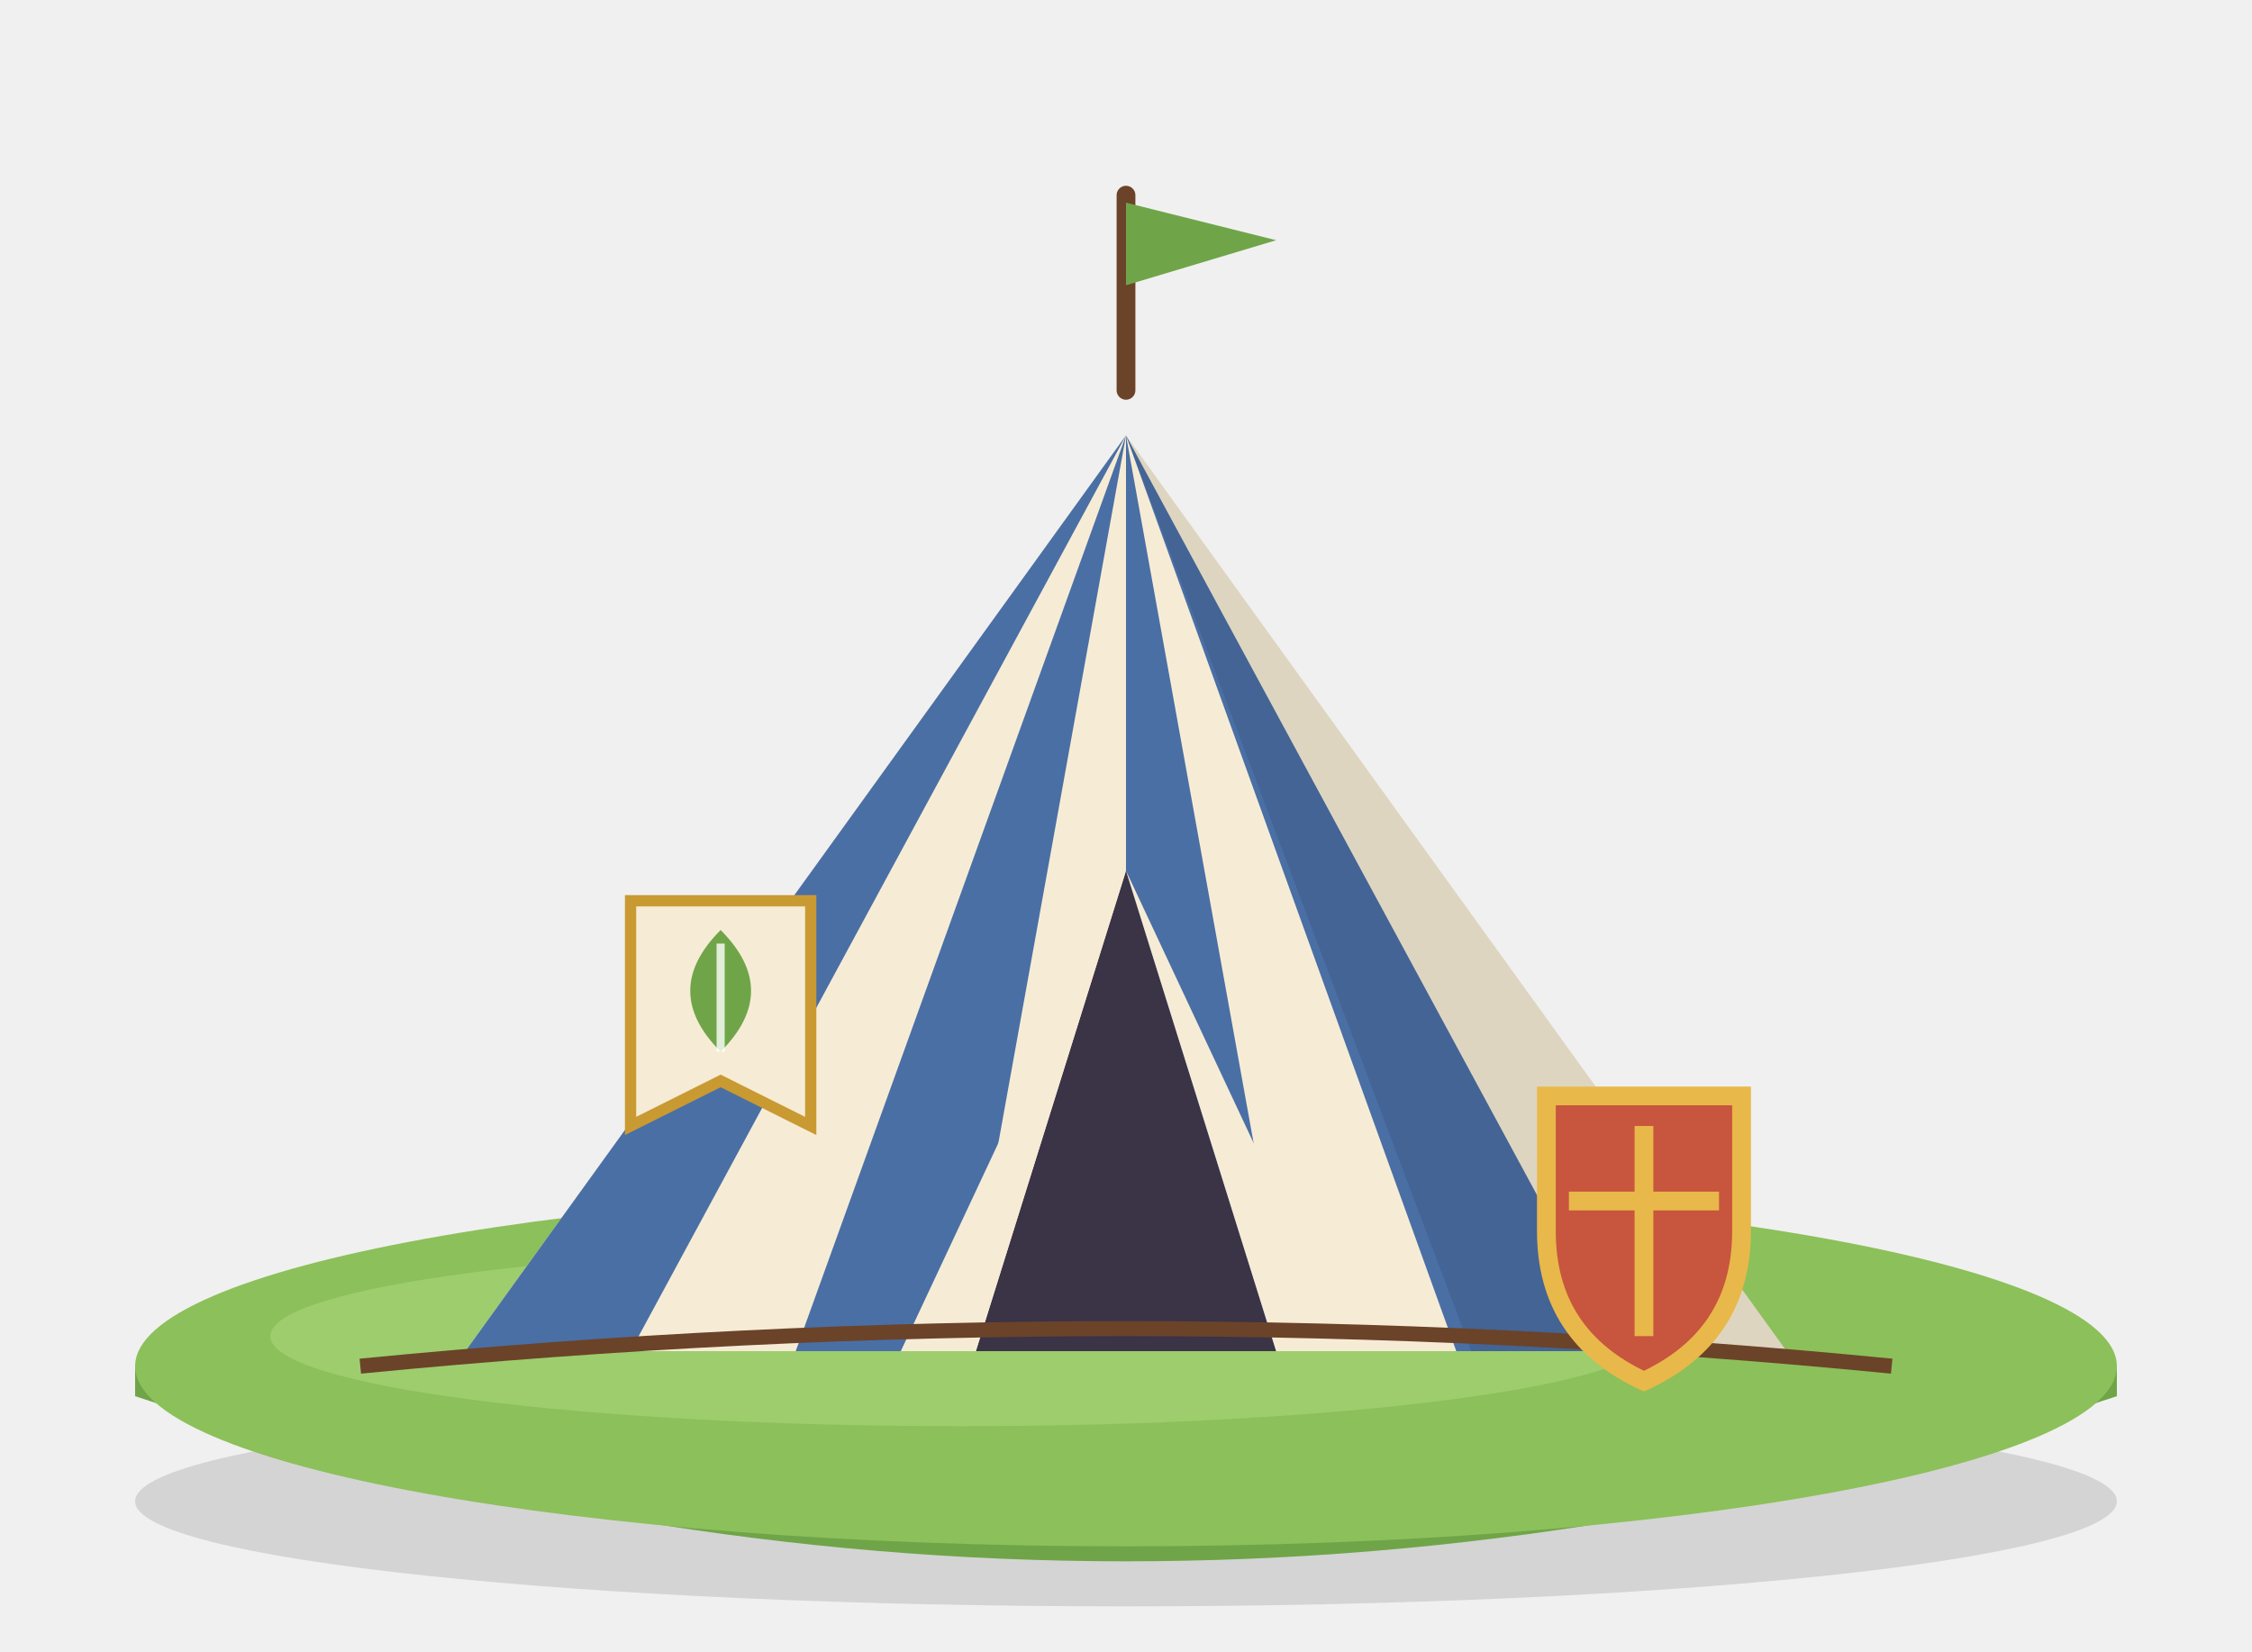
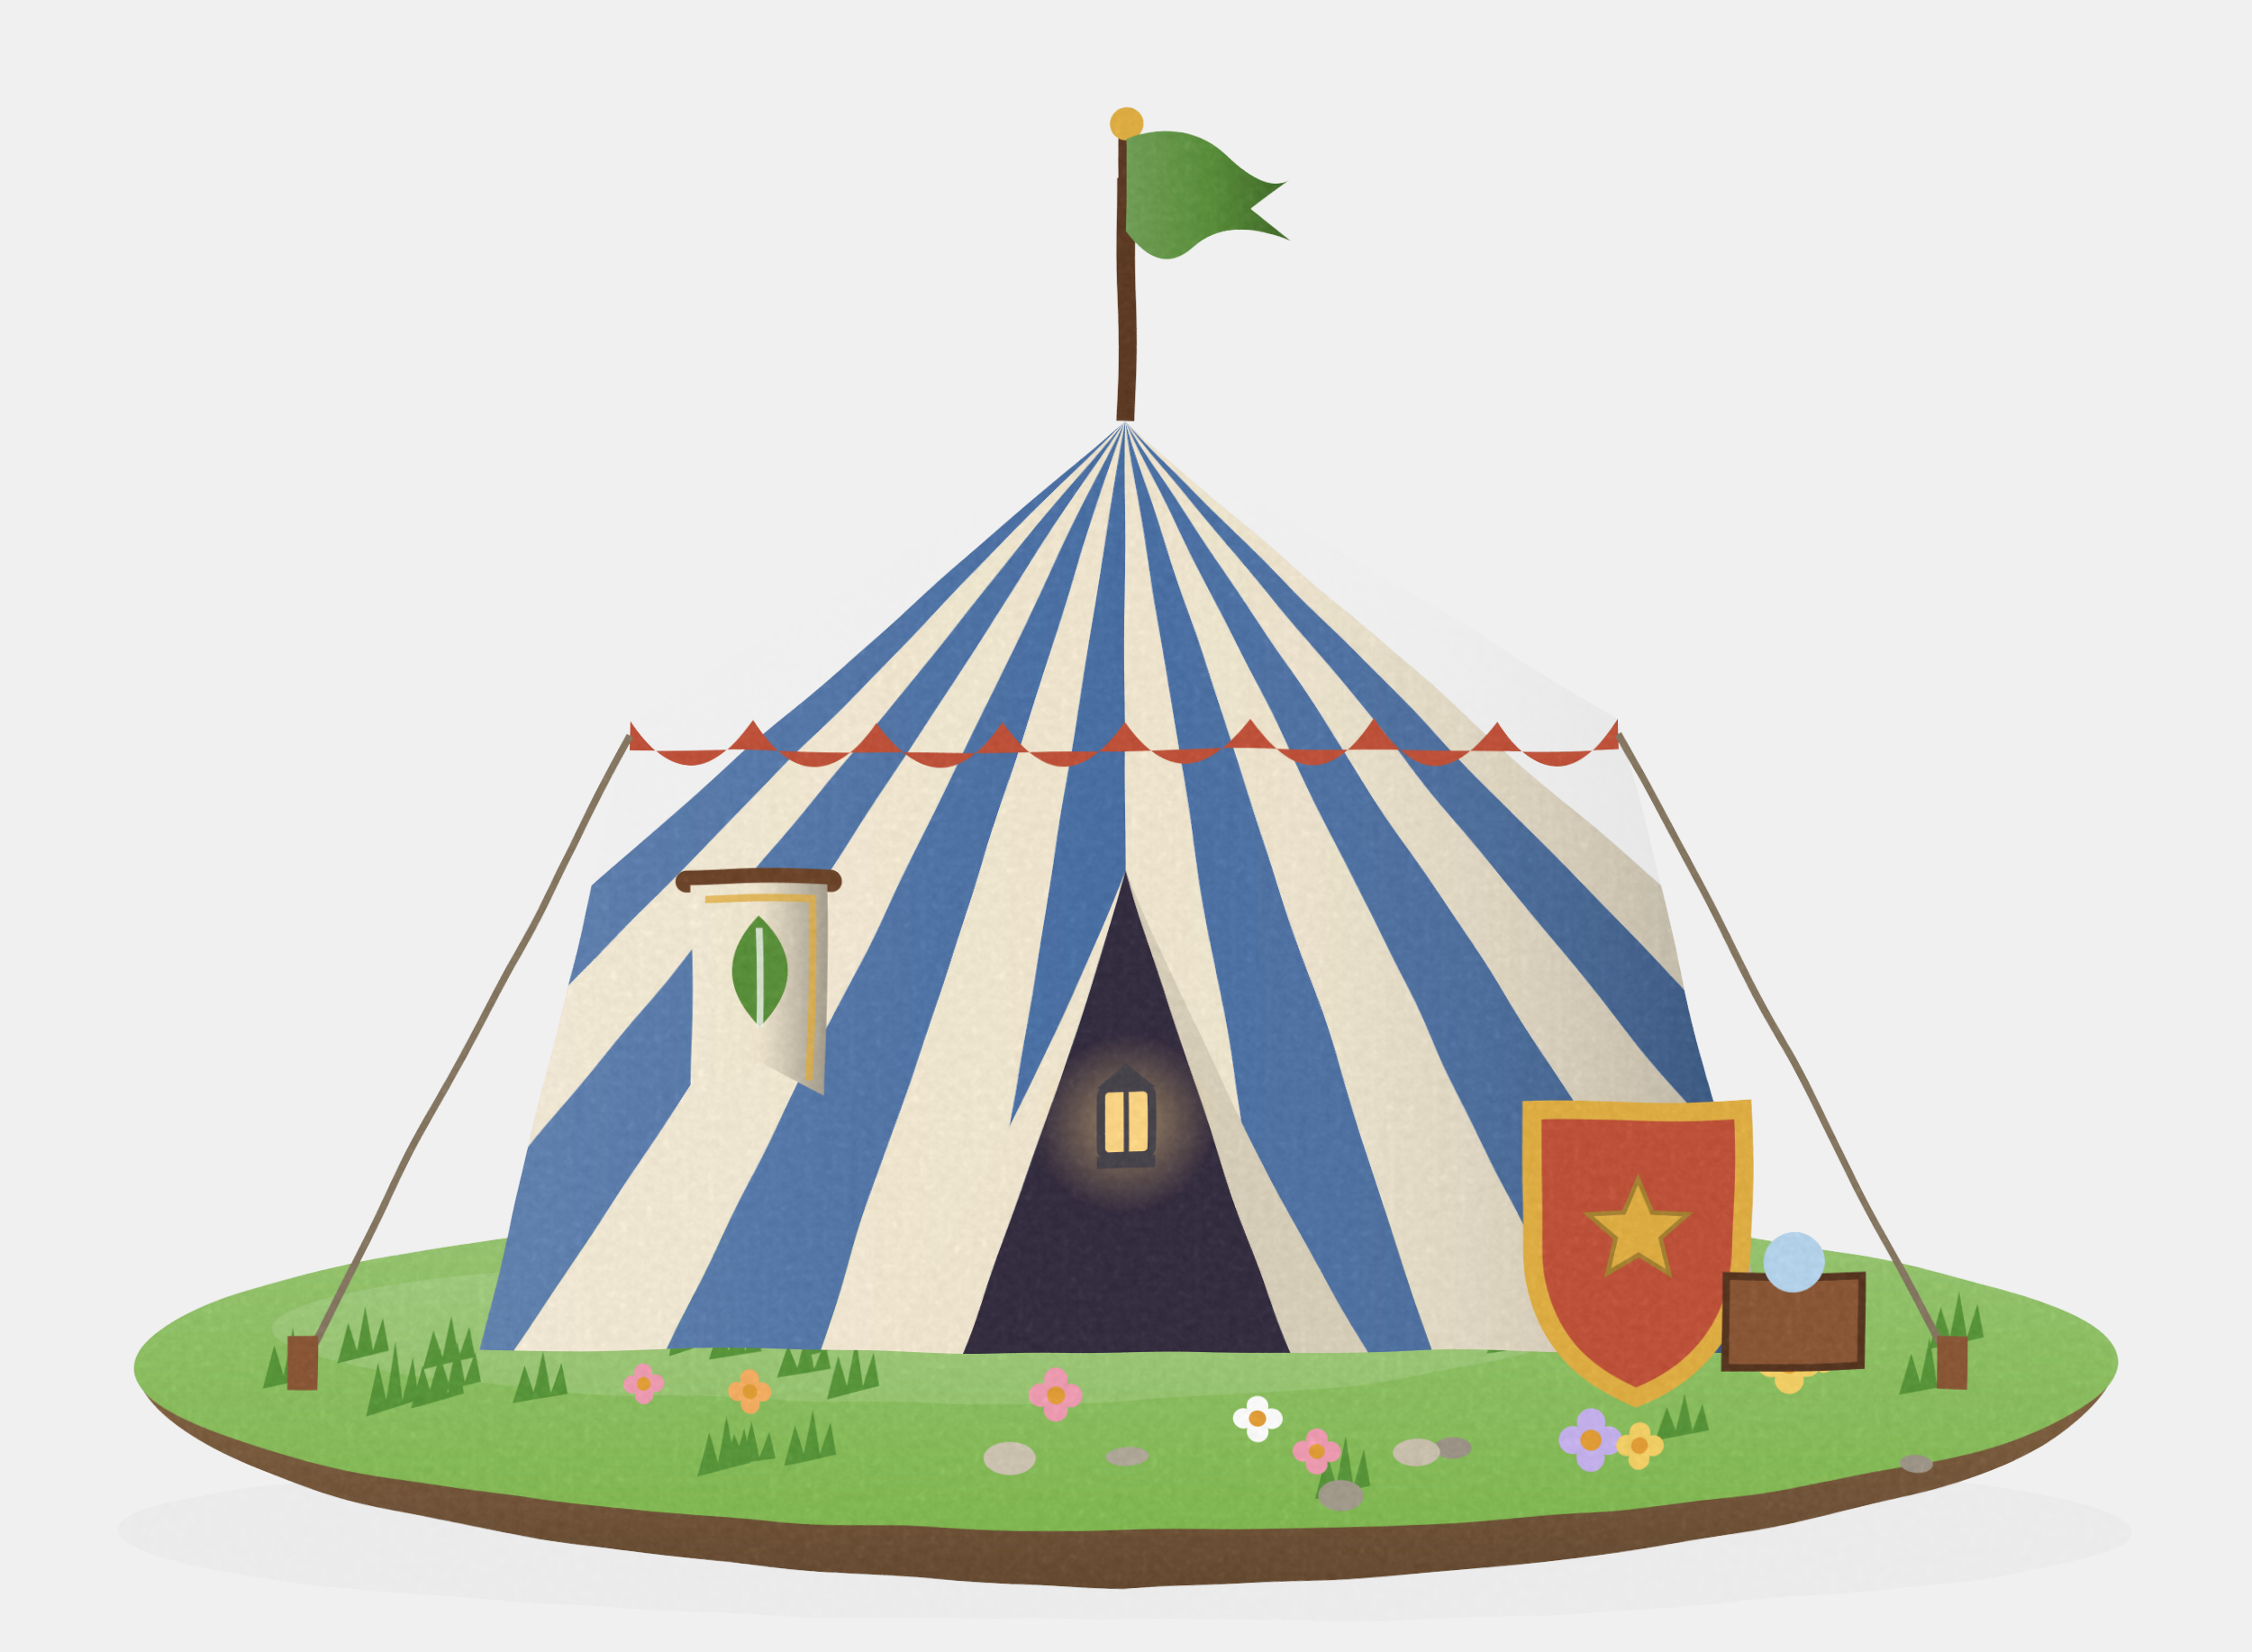
<svg xmlns="http://www.w3.org/2000/svg" viewBox="0 0 300 220" width="300" height="220">
-   <ellipse cx="150" cy="200" rx="132" ry="14" fill="#000" opacity="0.12" />
-   <path d="M18 182 Q150 222 282 182 L282 186 Q150 230 18 186 Z" fill="#6fa548" />
-   <ellipse cx="150" cy="182" rx="132" ry="24" fill="#8cc05a" />
-   <ellipse cx="128" cy="178" rx="92" ry="12" fill="#a8d57a" opacity="0.6" />
-   <path d="M62 180 L150 58 L238 180 Z" fill="#f6ecd6" />
-   <path d="M62 180 L150 58 L84 180 Z" fill="#4a6fa5" />
-   <path d="M106 180 L150 58 L128 180 Z" fill="#4a6fa5" />
-   <path d="M150 180 L150 58 L172 180 Z" fill="#4a6fa5" />
-   <path d="M194 180 L150 58 L216 180 Z" fill="#4a6fa5" />
-   <path d="M150 58 L238 180 L196 180 Z" fill="#000" opacity="0.10" />
-   <path d="M130 180 L150 116 L170 180 Z" fill="#3b3346" />
-   <path d="M150 116 L130 180 L120 180 Z" fill="#f6ecd6" />
-   <path d="M150 116 L170 180 L180 180 Z" fill="#f6ecd6" />
-   <path d="M48 182 Q150 172 252 182" fill="none" stroke="#6b4329" stroke-width="2" />
-   <line x1="150" y1="26" x2="150" y2="52" stroke="#6b4329" stroke-width="2.5" stroke-linecap="round" />
-   <path d="M150 27 L170 32 L150 38 Z" fill="#6fa548" />
-   <path d="M84 120 L108 120 L108 150 L96 144 L84 150 Z" fill="#f6ecd6" stroke="#c99a32" stroke-width="1.5" />
-   <path d="M96 140.1 Q87.9 132 96 123.9 Q104.1 132 96 140.1 Z" fill="#6fa548" />
-   <line x1="96" y1="125.7" x2="96" y2="140.1" stroke="#fff" stroke-width="1.08" opacity="0.8" />
-   <path d="M206 146 L232 146 L232 164 Q232 178 219 184 Q206 178 206 164 Z" fill="#c8553d" stroke="#e8b84a" stroke-width="2.5" />
-   <path d="M219 150 L219 178 M209 160 L229 160" stroke="#e8b84a" stroke-width="2.5" />
+   <defs>
+     <filter id="paint" x="-2%" y="-2%" width="104%" height="104%" color-interpolation-filters="sRGB">
+       <feTurbulence type="fractalNoise" baseFrequency="0.035" numOctaves="2" seed="7" result="warp" />
+       <feDisplacementMap in="SourceGraphic" in2="warp" scale="1.6" xChannelSelector="R" yChannelSelector="G" result="wobbly" />
+       <feTurbulence type="fractalNoise" baseFrequency="0.85" numOctaves="2" seed="3" result="noise" />
+       <feColorMatrix in="noise" type="saturate" values="0" result="grey" />
+       <feComposite in="wobbly" in2="grey" operator="arithmetic" k1="0" k2="1" k3="0.13" k4="-0.065" result="grained" />
+       <feComposite in="grained" in2="wobbly" operator="in" />
+     </filter>
+     <linearGradient id="g1" x1="0" y1="0" x2="0" y2="1">
+       <stop offset="0" stop-color="#9eca79" />
+       <stop offset="1" stop-color="#86bd57" />
+     </linearGradient>
+     <linearGradient id="g2" x1="0" y1="0" x2="0" y2="1">
+       <stop offset="0" stop-color="#6a8f46" />
+       <stop offset="1" stop-color="#4c6e33" />
+     </linearGradient>
+     <linearGradient id="g3" x1="0" y1="0" x2="0" y2="1">
+       <stop offset="0" stop-color="#8a6a4a" />
+       <stop offset="1" stop-color="#6b5038" />
+     </linearGradient>
+     <clipPath id="c4">
+       <path d="M64 180 L84 96 L150 56 L216 96 L236 180 Z" />
+     </clipPath>
+     <linearGradient id="g5" x1="0" y1="0" x2="1" y2="0">
+       <stop offset="0" stop-color="#fff" stop-opacity="0.15" />
+       <stop offset="0.5" stop-color="#fff" stop-opacity="0" />
+       <stop offset="1" stop-color="#000" stop-opacity="0.25" />
+     </linearGradient>
+     <radialGradient id="r6" cx="0.5" cy="0.5" r="0.5">
+       <stop offset="0" stop-color="#ffd98a" stop-opacity="0.55" />
+       <stop offset="1" stop-color="#ffd98a" stop-opacity="0" />
+     </radialGradient>
+     <linearGradient id="g7" x1="0" y1="0" x2="1" y2="0">
+       <stop offset="0" stop-color="#77a45d" />
+       <stop offset="0.5" stop-color="#5f9440" />
+       <stop offset="1" stop-color="#476f30" />
+     </linearGradient>
+     <linearGradient id="g8" x1="0" y1="0" x2="1" y2="0">
+       <stop offset="0" stop-color="#f5edd8" />
+       <stop offset="0.5" stop-color="#f4ead3" />
+       <stop offset="1" stop-color="#aba494" />
+     </linearGradient>
+   </defs>
+   <g filter="url(#paint)">
+     <ellipse cx="150" cy="204" rx="134" ry="12" fill="#000" opacity="0.14" />
+     <path d="M18 182 Q24 206 150 212 Q276 206 282 182 Z" fill="url(#g3)" />
+     <path d="M18 182 Q24 196 150 200 Q276 196 282 182 Z" fill="url(#g2)" />
+     <ellipse cx="150" cy="182" rx="132" ry="22" fill="url(#g1)" />
+     <ellipse cx="122" cy="177" rx="86" ry="10" fill="#fff" opacity="0.12" />
+     <path d="M94.4 181.6 l1.5 -4.2 l1.2 3.0 l1.2 -4.7 l1.0 4.7 l1.4 -3.4 l0.8 3.4 Z" fill="#5e9a40" />
+     <path d="M232.3 182.5 l1.5 -4.8 l1.2 3.4 l1.2 -5.3 l1.0 5.3 l1.4 -3.9 l0.8 3.9 Z" fill="#5e9a40" />
+     <path d="M253.1 186.0 l1.5 -5.5 l1.2 3.9 l1.2 -6.1 l1.0 6.1 l1.4 -4.4 l0.8 4.4 Z" fill="#5e9a40" />
+     <path d="M56.3 182.5 l1.5 -5.1 l1.2 3.6 l1.2 -5.6 l1.0 5.6 l1.4 -4.1 l0.8 4.1 Z" fill="#5e9a40" />
+     <path d="M44.6 181.6 l1.5 -5.3 l1.2 3.7 l1.2 -5.9 l1.0 5.9 l1.4 -4.3 l0.8 4.3 Z" fill="#5e9a40" />
+     <path d="M220.6 191.7 l1.5 -4.5 l1.2 3.2 l1.2 -5.0 l1.0 5.0 l1.4 -3.6 l0.8 3.6 Z" fill="#5e9a40" />
+     <path d="M175.1 199.7 l1.5 -6.1 l1.2 4.2 l1.2 -6.7 l1.0 6.7 l1.4 -4.9 l0.8 4.9 Z" fill="#5e9a40" />
+     <path d="M170.4 177.6 l1.5 -4.2 l1.2 3.0 l1.2 -4.6 l1.0 4.6 l1.4 -3.4 l0.8 3.4 Z" fill="#5e9a40" />
+     <path d="M68.5 187.1 l1.5 -5.1 l1.2 3.6 l1.2 -5.6 l1.0 5.6 l1.4 -4.1 l0.8 4.1 Z" fill="#5e9a40" />
+     <path d="M257.0 179.8 l1.5 -5.7 l1.2 4.0 l1.2 -6.2 l1.0 6.2 l1.4 -4.5 l0.8 4.5 Z" fill="#5e9a40" />
+     <path d="M89.2 181.0 l1.5 -7.0 l1.2 4.9 l1.2 -7.7 l1.0 7.7 l1.4 -5.6 l0.8 5.6 Z" fill="#5e9a40" />
+     <path d="M216.7 176.2 l1.5 -4.1 l1.2 2.8 l1.2 -4.5 l1.0 4.5 l1.4 -3.2 l0.8 3.2 Z" fill="#5e9a40" />
+     <path d="M106.9 181.0 l1.5 -6.6 l1.2 4.6 l1.2 -7.3 l1.0 7.3 l1.4 -5.3 l0.8 5.3 Z" fill="#5e9a40" />
+     <path d="M34.8 184.9 l1.5 -5.7 l1.2 4.0 l1.2 -6.3 l1.0 6.3 l1.4 -4.5 l0.8 4.5 Z" fill="#5e9a40" />
+     <path d="M54.8 187.5 l1.5 -5.5 l1.2 3.8 l1.2 -6.0 l1.0 6.0 l1.4 -4.4 l0.8 4.4 Z" fill="#5e9a40" />
+     <path d="M104.3 195.4 l1.5 -5.3 l1.2 3.7 l1.2 -5.8 l1.0 5.8 l1.4 -4.2 l0.8 4.2 Z" fill="#5e9a40" />
+     <path d="M219.1 181.9 l1.5 -5.3 l1.2 3.7 l1.2 -5.8 l1.0 5.8 l1.4 -4.3 l0.8 4.3 Z" fill="#5e9a40" />
+     <path d="M192.2 177.9 l1.5 -4.4 l1.2 3.1 l1.2 -4.9 l1.0 4.9 l1.4 -3.6 l0.8 3.6 Z" fill="#5e9a40" />
+     <path d="M96.0 195.7 l1.5 -4.2 l1.2 3.0 l1.2 -4.7 l1.0 4.7 l1.4 -3.4 l0.8 3.4 Z" fill="#5e9a40" />
+     <path d="M132.5 179.5 l1.5 -5.5 l1.2 3.8 l1.2 -6.0 l1.0 6.0 l1.4 -4.4 l0.8 4.4 Z" fill="#5e9a40" />
+     <path d="M198.1 180.5 l1.5 -4.3 l1.2 3.0 l1.2 -4.8 l1.0 4.8 l1.4 -3.5 l0.8 3.5 Z" fill="#5e9a40" />
+     <path d="M92.6 196.9 l1.5 -5.6 l1.2 3.9 l1.2 -6.2 l1.0 6.2 l1.4 -4.5 l0.8 4.5 Z" fill="#5e9a40" />
+     <path d="M103.5 183.8 l1.5 -4.3 l1.2 3.0 l1.2 -4.8 l1.0 4.8 l1.4 -3.5 l0.8 3.5 Z" fill="#5e9a40" />
+     <path d="M57.1 185.8 l1.5 -5.0 l1.2 3.5 l1.2 -5.4 l1.0 5.4 l1.4 -4.0 l0.8 4.0 Z" fill="#5e9a40" />
+     <path d="M48.7 188.5 l1.5 -6.9 l1.2 4.8 l1.2 -7.6 l1.0 7.6 l1.4 -5.5 l0.8 5.5 Z" fill="#5e9a40" />
+     <path d="M110.1 186.6 l1.5 -5.8 l1.2 4.1 l1.2 -6.4 l1.0 6.4 l1.4 -4.6 l0.8 4.6 Z" fill="#5e9a40" />
+     <g>
+       <circle cx="209.7" cy="191.8" r="1.9" fill="#c9b6f0" />
+       <circle cx="214.4" cy="191.8" r="1.9" fill="#c9b6f0" />
+       <circle cx="212.1" cy="189.4" r="1.9" fill="#c9b6f0" />
+       <circle cx="212.1" cy="194.1" r="1.9" fill="#c9b6f0" />
+       <circle cx="212.1" cy="191.8" r="1.4" fill="#e6a23c" />
+     </g>
+     <g>
+       <circle cx="241.6" cy="180.3" r="1.1" fill="#f6d36b" />
+       <circle cx="244.4" cy="180.3" r="1.1" fill="#f6d36b" />
+       <circle cx="243.0" cy="178.9" r="1.1" fill="#f6d36b" />
+       <circle cx="243.0" cy="181.7" r="1.1" fill="#f6d36b" />
+       <circle cx="243.0" cy="180.3" r="0.8" fill="#e6a23c" />
+     </g>
+     <g>
+       <circle cx="98.1" cy="185.8" r="1.3" fill="#f7b267" />
+       <circle cx="101.4" cy="185.8" r="1.3" fill="#f7b267" />
+       <circle cx="99.8" cy="184.1" r="1.3" fill="#f7b267" />
+       <circle cx="99.8" cy="187.5" r="1.3" fill="#f7b267" />
+       <circle cx="99.8" cy="185.8" r="1.0" fill="#e6a23c" />
+     </g>
+     <g>
+       <circle cx="84.2" cy="184.5" r="1.2" fill="#f2a0b5" />
+       <circle cx="87.2" cy="184.5" r="1.2" fill="#f2a0b5" />
+       <circle cx="85.7" cy="183.0" r="1.2" fill="#f2a0b5" />
+       <circle cx="85.7" cy="186.0" r="1.2" fill="#f2a0b5" />
+       <circle cx="85.7" cy="184.5" r="0.9" fill="#e6a23c" />
+     </g>
+     <g>
+       <circle cx="173.6" cy="193.3" r="1.4" fill="#f2a0b5" />
+       <circle cx="177.0" cy="193.3" r="1.4" fill="#f2a0b5" />
+       <circle cx="175.3" cy="191.6" r="1.4" fill="#f2a0b5" />
+       <circle cx="175.3" cy="195.0" r="1.4" fill="#f2a0b5" />
+       <circle cx="175.3" cy="193.3" r="1.0" fill="#e6a23c" />
+     </g>
+     <g>
+       <circle cx="216.9" cy="192.4" r="1.4" fill="#f6d36b" />
+       <circle cx="220.4" cy="192.4" r="1.4" fill="#f6d36b" />
+       <circle cx="218.6" cy="190.7" r="1.4" fill="#f6d36b" />
+       <circle cx="218.6" cy="194.2" r="1.4" fill="#f6d36b" />
+       <circle cx="218.6" cy="192.4" r="1.1" fill="#e6a23c" />
+     </g>
+     <g>
+       <circle cx="236.1" cy="181.4" r="1.9" fill="#f6d36b" />
+       <circle cx="240.7" cy="181.4" r="1.9" fill="#f6d36b" />
+       <circle cx="238.4" cy="179.1" r="1.9" fill="#f6d36b" />
+       <circle cx="238.4" cy="183.7" r="1.9" fill="#f6d36b" />
+       <circle cx="238.4" cy="181.4" r="1.4" fill="#e6a23c" />
+     </g>
+     <g>
+       <circle cx="165.9" cy="189.0" r="1.4" fill="#ffffff" />
+       <circle cx="169.5" cy="189.0" r="1.4" fill="#ffffff" />
+       <circle cx="167.7" cy="187.3" r="1.4" fill="#ffffff" />
+       <circle cx="167.7" cy="190.8" r="1.4" fill="#ffffff" />
+       <circle cx="167.7" cy="189.0" r="1.1" fill="#e6a23c" />
+     </g>
+     <g>
+       <circle cx="138.3" cy="185.6" r="1.6" fill="#f2a0b5" />
+       <circle cx="142.3" cy="185.6" r="1.6" fill="#f2a0b5" />
+       <circle cx="140.3" cy="183.5" r="1.6" fill="#f2a0b5" />
+       <circle cx="140.3" cy="187.6" r="1.6" fill="#f2a0b5" />
+       <circle cx="140.3" cy="185.6" r="1.2" fill="#e6a23c" />
+     </g>
+     <ellipse cx="134.3" cy="194.2" rx="3.4" ry="2.2" fill="#d0c7b5" />
+     <ellipse cx="150.1" cy="194.2" rx="2.9" ry="1.3" fill="#b4ac9d" />
+     <ellipse cx="193.4" cy="192.9" rx="2.5" ry="1.4" fill="#a19a8c" />
+     <ellipse cx="178.4" cy="199.2" rx="2.9" ry="2.1" fill="#a7a091" />
+     <ellipse cx="255.5" cy="195.1" rx="2.2" ry="1.2" fill="#a29b8d" />
+     <ellipse cx="188.5" cy="193.4" rx="3.2" ry="1.8" fill="#cdc4b2" />
+     <g clip-path="url(#c4)">
+       <polygon points="150,56 -4,190 18,190" fill="#4f74a8" />
+       <polygon points="150,56 18,190 40,190" fill="#f4ead3" />
+       <polygon points="150,56 40,190 62,190" fill="#4f74a8" />
+       <polygon points="150,56 62,190 84,190" fill="#f4ead3" />
+       <polygon points="150,56 84,190 106,190" fill="#4f74a8" />
+       <polygon points="150,56 106,190 128,190" fill="#f4ead3" />
+       <polygon points="150,56 128,190 150,190" fill="#4f74a8" />
+       <polygon points="150,56 150,190 172,190" fill="#f4ead3" />
+       <polygon points="150,56 172,190 194,190" fill="#4f74a8" />
+       <polygon points="150,56 194,190 216,190" fill="#f4ead3" />
+       <polygon points="150,56 216,190 238,190" fill="#4f74a8" />
+       <polygon points="150,56 238,190 260,190" fill="#f4ead3" />
+       <polygon points="150,56 260,190 282,190" fill="#4f74a8" />
+       <polygon points="150,56 282,190 304,190" fill="#f4ead3" />
+       <rect x="60" y="50" width="180" height="140" fill="url(#g5)" />
+     </g>
+     <path d="M84 96 Q92.2 108 100.5 96 Q108.8 108 117.0 96 Q125.2 108 133.5 96 Q141.8 108 150.0 96 Q158.2 108 166.5 96 Q174.8 108 183.0 96 Q191.2 108 199.5 96 Q207.8 108 216.0 96  L216 100 L84 100 Z" fill="#c4573f" />
+     <path d="M150 116 Q140 150 128 180 L172 180 Q160 150 150 116 Z" fill="#3b3346" />
+     <path d="M150 116 Q136 150 118 180 L128 180 Q140 150 150 116 Z" fill="#f4ead3" />
+     <path d="M150 116 Q164 150 182 180 L172 180 Q160 150 150 116 Z" fill="#dcd3be" />
+     <circle cx="150" cy="150" r="12.1" fill="url(#r6)" />
+     <path d="M146.15 145.05 L150 141.75 L153.85 145.05 Z" fill="#4e4a52" />
+     <rect x="146.7" y="145.05" width="6.6" height="9.35" rx="1.1" fill="#ffd98a" stroke="#4e4a52" stroke-width="1.1" />
+     <line x1="150" y1="145.05" x2="150" y2="154.4" stroke="#4e4a52" stroke-width="0.66" />
+     <rect x="146.15" y="154.4" width="7.7" height="1.65" fill="#4e4a52" />
+     <line x1="84" y1="98" x2="40" y2="182" stroke="#8a7c66" stroke-width="1" />
+     <rect x="38" y="178" width="4" height="7" fill="#8f5d3c" />
+     <line x1="216" y1="98" x2="260" y2="182" stroke="#8a7c66" stroke-width="1" />
+     <rect x="258" y="178" width="4" height="7" fill="#8f5d3c" />
+     <line x1="150" y1="56" x2="150" y2="24" stroke="#64412a" stroke-width="2.5" />
+     <line x1="150" y1="18" x2="150" y2="32" stroke="#64412a" stroke-width="2.2" stroke-linecap="round" />
+     <circle cx="150" cy="17" r="2.2" fill="#e3b34a" />
+     <path d="M150 19 q7.7 -3 13.2 2 t8.8 3 l-5.5 4 l5.5 4 q-8.8 -3 -13.2 1 t-8.8 -2 Z" fill="url(#g7)" />
+     <rect x="90" y="116" width="22" height="3" rx="1.5" fill="#724a30" />
+     <path d="M92 118 h18 v28 l-9.0 -4.48 l-9.0 4.48 Z" fill="url(#g8)" />
+     <path d="M94 120 h14 v24" fill="none" stroke="#e3b34a" stroke-width="1" opacity="0.8" />
+     <path d="M101.0 137.124 Q93.636 129.76 101.0 122.396 Q108.364 129.76 101.0 137.124 Z" fill="#5f9440" />
+     <line x1="101.0" y1="124.033" x2="101.0" y2="137.124" stroke="#fff" stroke-width="0.9" opacity="0.75" />
+     <path d="M204 148 L232 148 L232 166 Q232 180 218 186 Q204 180 204 166 Z" fill="#c4573f" stroke="#e3b34a" stroke-width="2.5" />
+     <polygon points="218.0,157.0 219.9,161.5 224.7,161.8 221.0,165.0 222.1,169.7 218.0,167.2 213.9,169.7 215.0,165.0 211.3,161.8 216.1,161.5" fill="#e3b34a" stroke="#aa8638" stroke-width="0.6" />
+     <rect x="230" y="170" width="18" height="12" fill="#8f5d3c" stroke="#5d3c27" stroke-width="1" />
+     <circle cx="239" cy="168" r="4" fill="#b9d7ee" />
+   </g>
</svg>
